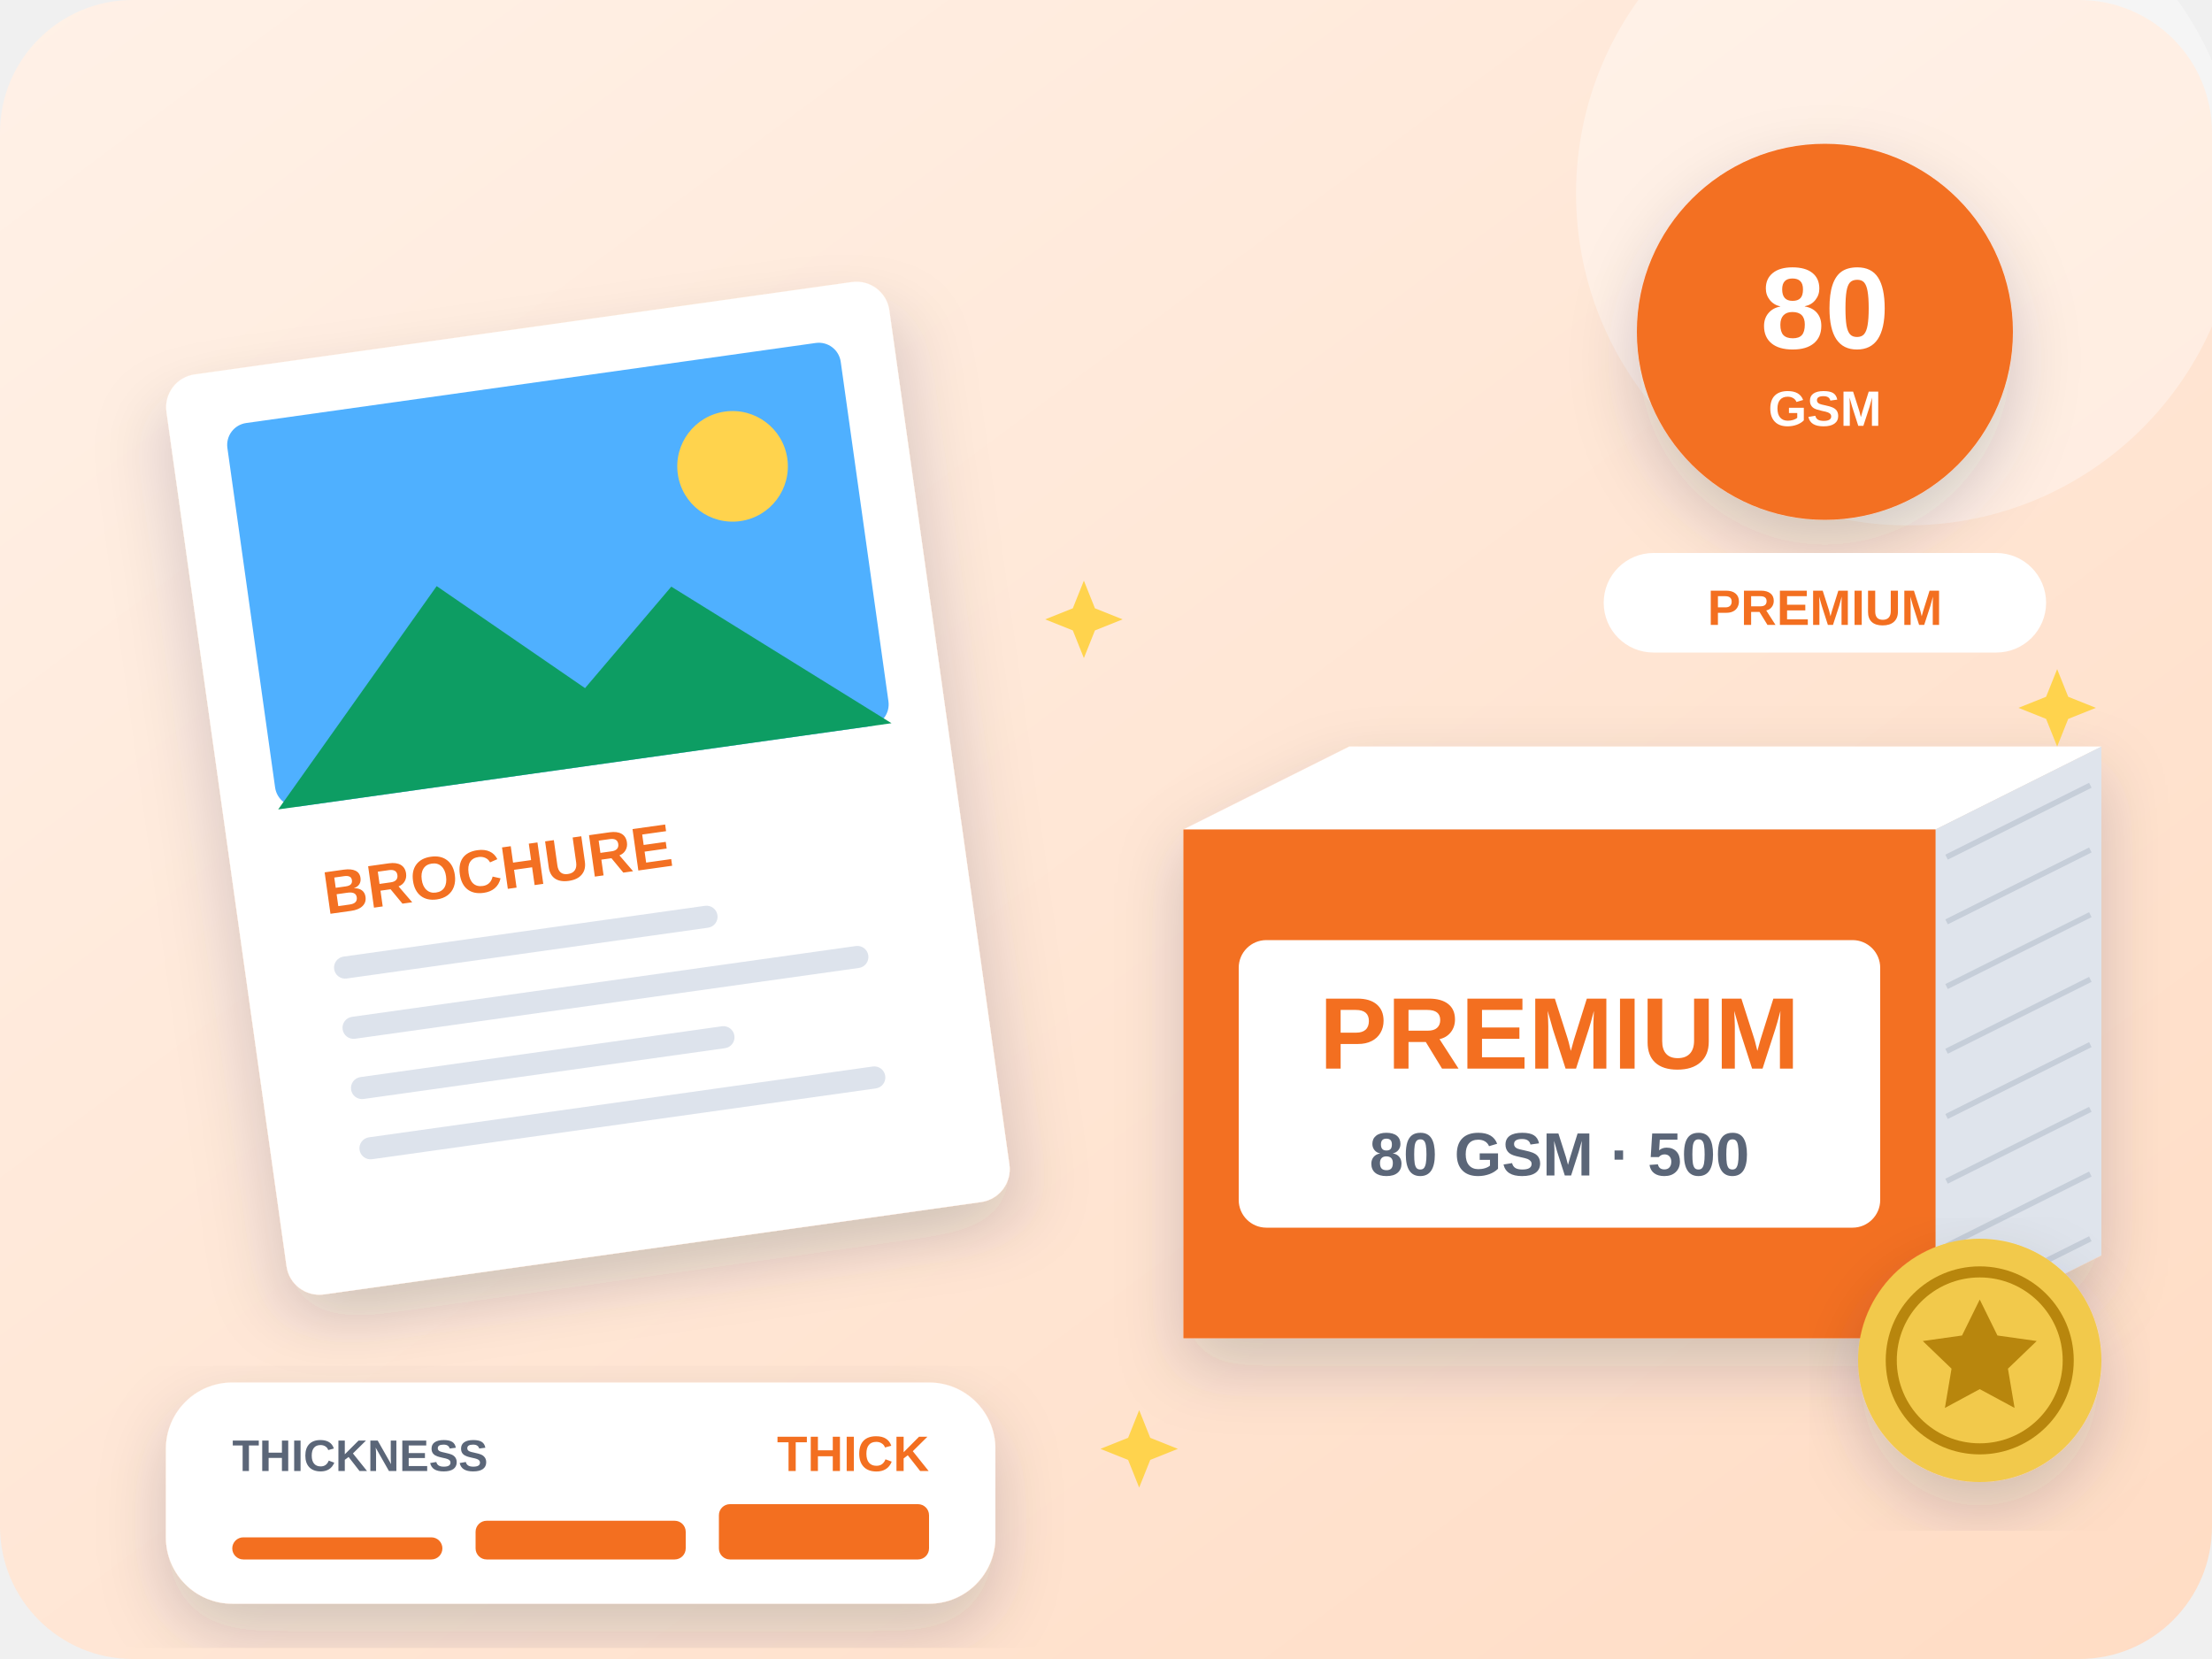
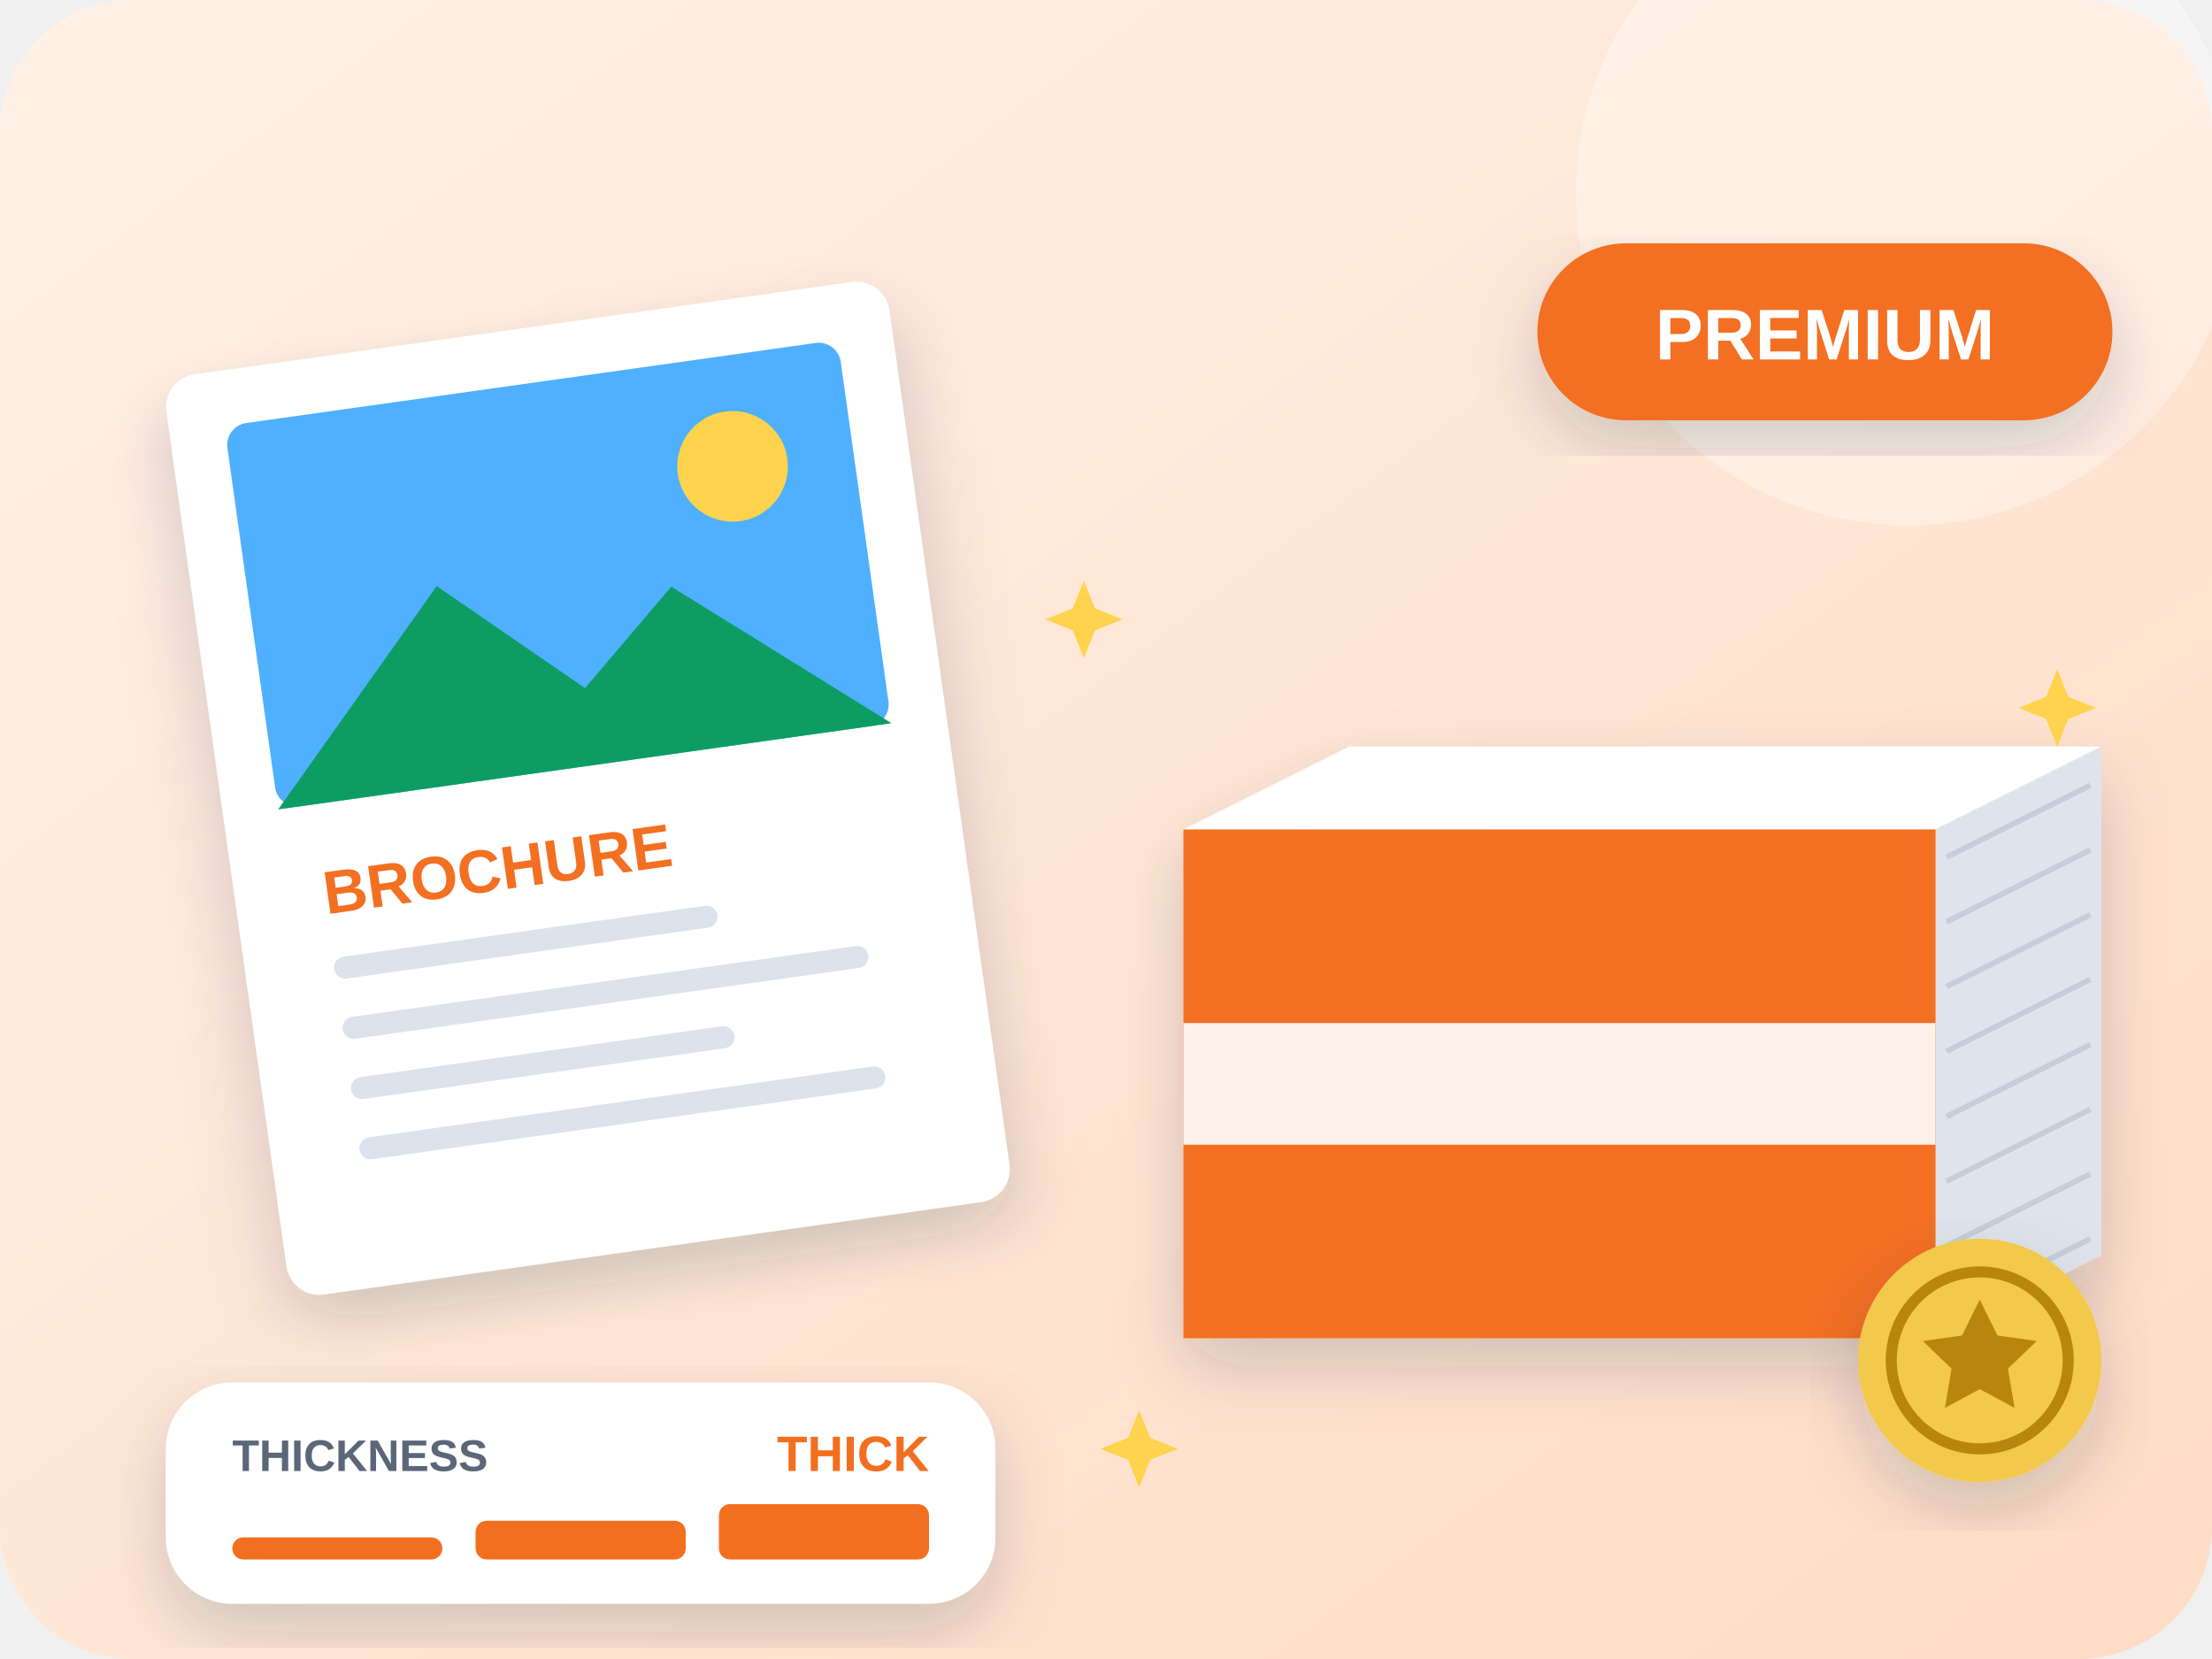
<svg xmlns="http://www.w3.org/2000/svg" viewBox="0 0 400 300" role="img" aria-label="80 GSM premium thick A4 paper with a gold seal and a colour brochure">
  <defs>
    <linearGradient id="bg" x1="0" y1="0" x2="1" y2="1">
      <stop offset="0" stop-color="#fff1e7" />
      <stop offset="1" stop-color="#ffdcc4" />
    </linearGradient>
    <filter id="sh" x="-20%" y="-20%" width="140%" height="140%">
      <feDropShadow dx="0" dy="5" stdDeviation="6" flood-color="#0a2547" flood-opacity="0.18" />
    </filter>
  </defs>
  <rect width="400" height="300" rx="24" fill="url(#bg)" />
  <circle cx="345" cy="35" r="60" fill="#fff" opacity="0.35" />
  <g filter="url(#sh)" transform="rotate(-8 110 140)">
    <rect x="40" y="58" width="132" height="168" rx="6" fill="#fff" />
    <rect x="50" y="68" width="112" height="70" rx="4" fill="#4fb0ff" />
    <path d="M50 138 l34 -36 l24 22 l18 -16 l36 30 z" fill="#0f9d63" />
    <circle cx="140" cy="88" r="10" fill="#ffd34d" />
    <text x="56" y="158" text-anchor="start" font-family="Poppins,Arial,sans-serif" font-size="11" font-weight="800" fill="#f36f20">BROCHURE</text>
    <rect x="56" y="166" width="70" height="4" rx="2" fill="#dde3ec" />
    <rect x="56" y="177" width="96" height="4" rx="2" fill="#dde3ec" />
    <rect x="56" y="188" width="70" height="4" rx="2" fill="#dde3ec" />
    <rect x="56" y="199" width="96" height="4" rx="2" fill="#dde3ec" />
  </g>
  <g filter="url(#sh)">
    <path d="M214,150 l30,-15.0 h136 l-30,15.0 z" fill="#fff" />
    <path d="M350,150 l30,-15.0 v92 l-30,15.0 z" fill="#dfe4ec" />
    <rect x="214" y="150" width="136" height="92" fill="#f36f20" />
  </g>
  <path d="M352,155.0 l26,-13.0" stroke="#c6ced9" stroke-width="1" />
  <path d="M352,166.7 l26,-13.0" stroke="#c6ced9" stroke-width="1" />
  <path d="M352,178.4 l26,-13.0" stroke="#c6ced9" stroke-width="1" />
  <path d="M352,190.1 l26,-13.0" stroke="#c6ced9" stroke-width="1" />
  <path d="M352,201.9 l26,-13.0" stroke="#c6ced9" stroke-width="1" />
  <path d="M352,213.6 l26,-13.0" stroke="#c6ced9" stroke-width="1" />
  <path d="M352,225.3 l26,-13.0" stroke="#c6ced9" stroke-width="1" />
  <path d="M352,237.0 l26,-13.0" stroke="#c6ced9" stroke-width="1" />
-   <rect x="224" y="170" width="116" height="52" rx="5" fill="#fff" />
-   <text x="282.0" y="193.24" text-anchor="middle" font-family="Poppins,Arial,sans-serif" font-size="18.4" font-weight="800" fill="#f36f20">PREMIUM</text>
-   <text x="282.0" y="212.56" text-anchor="middle" font-family="Poppins,Arial,sans-serif" font-size="11.04" font-weight="600" fill="#5b6678">80 GSM · 500</text>
+   <rect x="214" y="185" width="136" height="22" fill="#fff" opacity="0.9" />
  <g filter="url(#sh)" transform="translate(126 96)">
    <circle cx="232" cy="150" r="22" fill="#f2c94c" />
    <circle cx="232" cy="150" r="16" fill="none" stroke="#b8860b" stroke-width="2" />
    <path d="M232 139 l3.2 6.5 7.1 1 -5.2 5 1.2 7.1 -6.3 -3.4 -6.3 3.4 1.2 -7.1 -5.2 -5 7.1 -1 z" fill="#b8860b" />
  </g>
  <path d="M196 105 l2 5 5 2 -5 2 -2 5 -2 -5 -5 -2 5 -2 z" fill="#ffd34d" />
  <path d="M372 121 l2 5 5 2 -5 2 -2 5 -2 -5 -5 -2 5 -2 z" fill="#ffd34d" />
  <path d="M206 255 l2 5 5 2 -5 2 -2 5 -2 -5 -5 -2 5 -2 z" fill="#ffd34d" />
-   <circle cx="330" cy="60" r="34" fill="#f36f20" filter="url(#sh)" />
-   <text x="330" y="63" text-anchor="middle" font-family="Poppins,Arial,sans-serif" font-size="21" font-weight="800" fill="#fff">80</text>
-   <text x="330" y="77" text-anchor="middle" font-family="Poppins,Arial,sans-serif" font-size="9" font-weight="700" fill="#fff">GSM</text>
-   <rect x="290" y="100" width="80" height="18" rx="9" fill="#fff" />
-   <text x="330" y="113" text-anchor="middle" font-family="Poppins,Arial,sans-serif" font-size="9" font-weight="800" fill="#f36f20">PREMIUM</text>
+   <rect x="278" y="44" width="104" height="32" rx="16" fill="#f36f20" filter="url(#sh)" />
+   <text x="330" y="65" text-anchor="middle" font-family="Poppins,Arial,sans-serif" font-size="13" font-weight="800" fill="#fff">PREMIUM</text>
  <rect x="30" y="250" width="150" height="40" rx="12" fill="#fff" filter="url(#sh)" />
  <text x="42" y="266" text-anchor="start" font-family="Poppins,Arial,sans-serif" font-size="8" font-weight="700" fill="#5b6678">THICKNESS</text>
  <text x="168" y="266" text-anchor="end" font-family="Poppins,Arial,sans-serif" font-size="9" font-weight="800" fill="#f36f20">THICK</text>
  <rect x="42" y="278" width="38" height="4" rx="2" fill="#f36f20" />
  <rect x="86" y="275" width="38" height="7" rx="2" fill="#f36f20" />
  <rect x="130" y="272" width="38" height="10" rx="2" fill="#f36f20" />
</svg>
